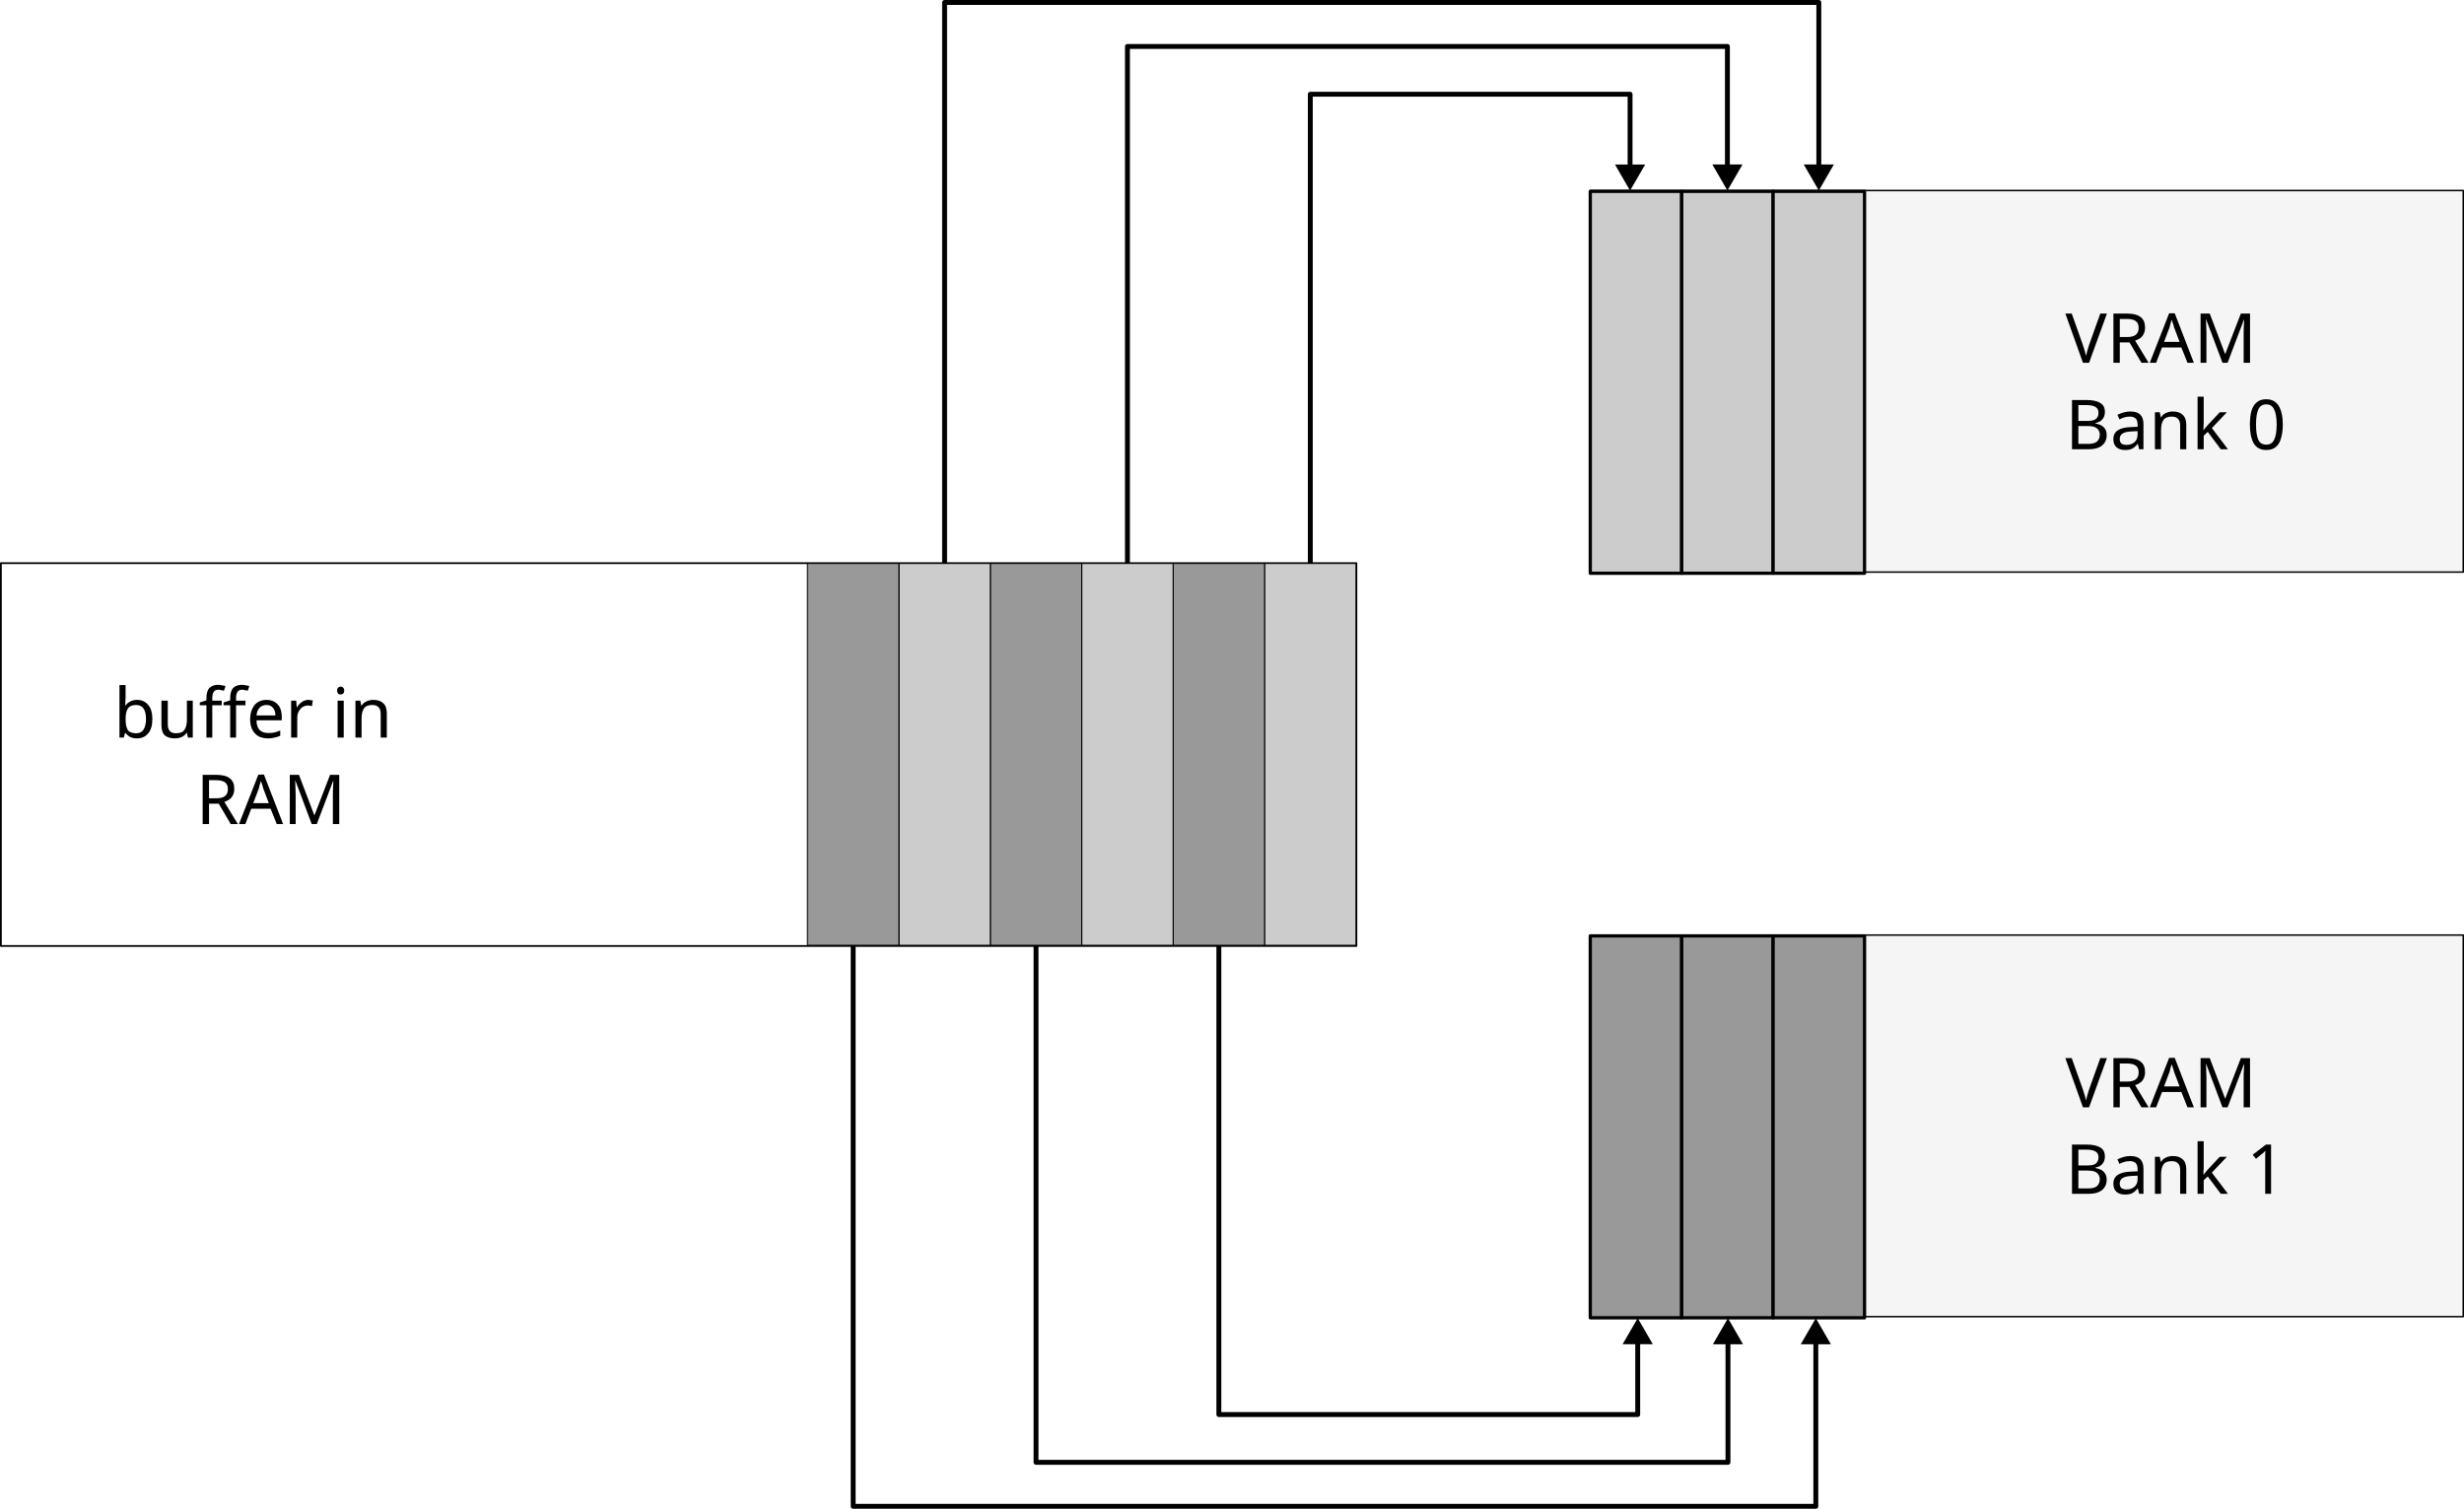
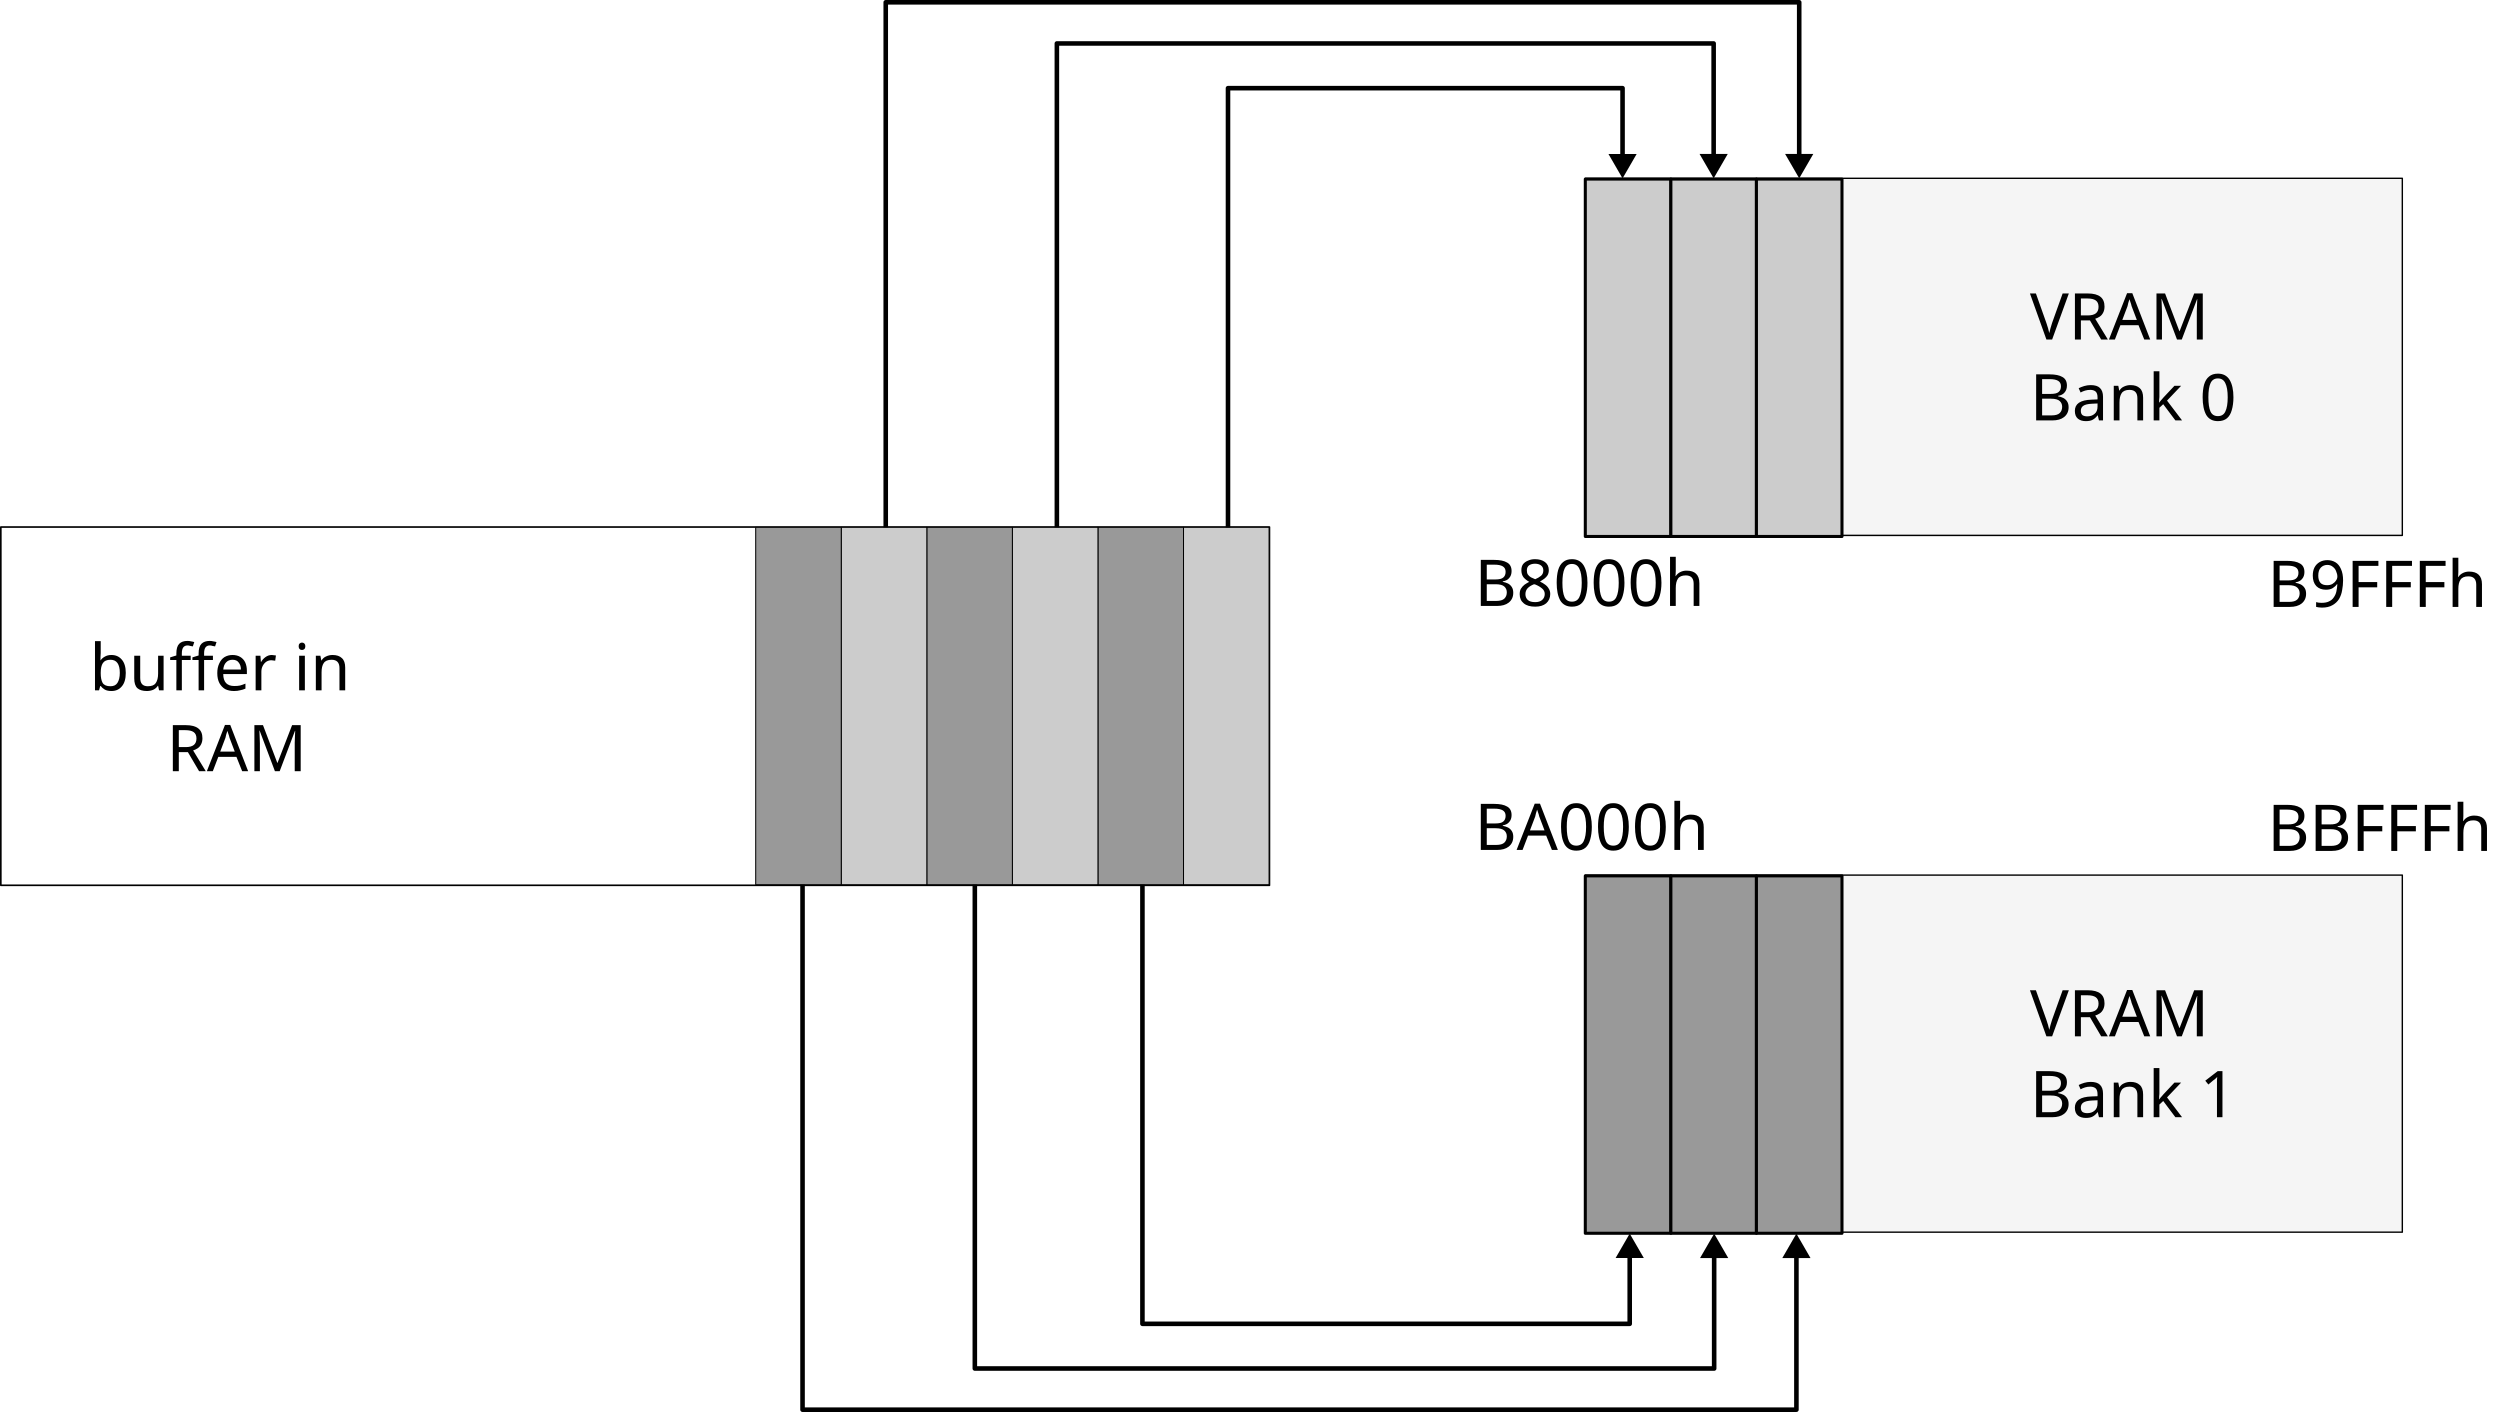
- <svg xmlns="http://www.w3.org/2000/svg" width="150.996mm" height="92.454mm" viewBox="0 0 150.996 92.454" version="1.1" id="svg1">
+ <svg xmlns="http://www.w3.org/2000/svg" width="163.696mm" height="92.454mm" viewBox="0 0 163.696 92.454" version="1.1" id="svg1">
  <defs id="defs1">
    <marker style="overflow:visible" id="marker15" refX="0" refY="0" orient="auto-start-reverse" markerWidth="1" markerHeight="1" viewBox="0 0 1 1" preserveAspectRatio="xMidYMid">
      <path transform="scale(0.5)" style="fill:context-stroke;fill-rule:evenodd;stroke:context-stroke;stroke-width:1pt" d="M 5.77,0 -2.88,5 V -5 Z" id="path15" />
    </marker>
    <marker style="overflow:visible" id="marker14" refX="0" refY="0" orient="auto-start-reverse" markerWidth="1" markerHeight="1" viewBox="0 0 1 1" preserveAspectRatio="xMidYMid">
      <path transform="scale(0.5)" style="fill:context-stroke;fill-rule:evenodd;stroke:context-stroke;stroke-width:1pt" d="M 5.77,0 -2.88,5 V -5 Z" id="path14" />
    </marker>
    <marker style="overflow:visible" id="marker8" refX="0" refY="0" orient="auto-start-reverse" markerWidth="1" markerHeight="1" viewBox="0 0 1 1" preserveAspectRatio="xMidYMid">
      <path transform="scale(0.5)" style="fill:context-stroke;fill-rule:evenodd;stroke:context-stroke;stroke-width:1pt" d="M 5.77,0 -2.88,5 V -5 Z" id="path8" />
    </marker>
    <marker style="overflow:visible" id="marker13" refX="0" refY="0" orient="auto-start-reverse" markerWidth="1" markerHeight="1" viewBox="0 0 1 1" preserveAspectRatio="xMidYMid">
      <path transform="scale(0.5)" style="fill:context-stroke;fill-rule:evenodd;stroke:context-stroke;stroke-width:1pt" d="M 5.77,0 -2.88,5 V -5 Z" id="path13" />
    </marker>
    <marker style="overflow:visible" id="marker12" refX="0" refY="0" orient="auto-start-reverse" markerWidth="1" markerHeight="1" viewBox="0 0 1 1" preserveAspectRatio="xMidYMid">
      <path transform="scale(0.5)" style="fill:context-stroke;fill-rule:evenodd;stroke:context-stroke;stroke-width:1pt" d="M 5.77,0 -2.88,5 V -5 Z" id="path12" />
    </marker>
    <marker style="overflow:visible" id="Triangle" refX="0" refY="0" orient="auto-start-reverse" markerWidth="1" markerHeight="1" viewBox="0 0 1 1" preserveAspectRatio="xMidYMid">
      <path transform="scale(0.5)" style="fill:context-stroke;fill-rule:evenodd;stroke:context-stroke;stroke-width:1pt" d="M 5.77,0 -2.88,5 V -5 Z" id="path135" />
    </marker>
    <marker orient="auto" refY="0" refX="0" id="marker3868" style="overflow:visible">
      <path id="path3866" d="M 5.77,0 -2.88,5 V -5 Z" style="fill:#000000;fill-opacity:1;fill-rule:evenodd;stroke:#000000;stroke-width:1pt;stroke-opacity:1" transform="scale(-0.8)" />
    </marker>
    <marker orient="auto" refY="0" refX="0" id="marker3834" style="overflow:visible">
      <path id="path3832" d="M 5.77,0 -2.88,5 V -5 Z" style="fill:#000000;fill-opacity:1;fill-rule:evenodd;stroke:#000000;stroke-width:1pt;stroke-opacity:1" transform="scale(-0.8)" />
    </marker>
    <marker orient="auto" refY="0" refX="0" id="marker3908" style="overflow:visible">
      <path id="path3906" d="M 5.77,0 -2.88,5 V -5 Z" style="fill:#000000;fill-opacity:1;fill-rule:evenodd;stroke:#000000;stroke-width:1pt;stroke-opacity:1" transform="scale(-0.8)" />
    </marker>
    <marker style="overflow:visible" id="marker3718" refX="0" refY="0" orient="auto">
      <path transform="scale(-0.8)" style="fill:#000000;fill-opacity:1;fill-rule:evenodd;stroke:#000000;stroke-width:1pt;stroke-opacity:1" d="M 5.77,0 -2.88,5 V -5 Z" id="path3716" />
    </marker>
    <marker style="overflow:visible" id="marker13-6" refX="0" refY="0" orient="auto-start-reverse" markerWidth="1" markerHeight="1" viewBox="0 0 1 1" preserveAspectRatio="xMidYMid">
      <path transform="scale(0.5)" style="fill:context-stroke;fill-rule:evenodd;stroke:context-stroke;stroke-width:1pt" d="M 5.77,0 -2.88,5 V -5 Z" id="path13-2" />
    </marker>
    <marker style="overflow:visible" id="marker12-9" refX="0" refY="0" orient="auto-start-reverse" markerWidth="1" markerHeight="1" viewBox="0 0 1 1" preserveAspectRatio="xMidYMid">
      <path transform="scale(0.5)" style="fill:context-stroke;fill-rule:evenodd;stroke:context-stroke;stroke-width:1pt" d="M 5.77,0 -2.88,5 V -5 Z" id="path12-1" />
    </marker>
    <marker style="overflow:visible" id="Triangle-2" refX="0" refY="0" orient="auto-start-reverse" markerWidth="1" markerHeight="1" viewBox="0 0 1 1" preserveAspectRatio="xMidYMid">
      <path transform="scale(0.5)" style="fill:context-stroke;fill-rule:evenodd;stroke:context-stroke;stroke-width:1pt" d="M 5.77,0 -2.88,5 V -5 Z" id="path135-7" />
    </marker>
    <marker style="overflow:visible" id="marker8-4" refX="0" refY="0" orient="auto-start-reverse" markerWidth="1" markerHeight="1" viewBox="0 0 1 1" preserveAspectRatio="xMidYMid">
      <path transform="scale(0.5)" style="fill:context-stroke;fill-rule:evenodd;stroke:context-stroke;stroke-width:1pt" d="M 5.77,0 -2.88,5 V -5 Z" id="path8-3" />
    </marker>
    <marker style="overflow:visible" id="marker14-1" refX="0" refY="0" orient="auto-start-reverse" markerWidth="1" markerHeight="1" viewBox="0 0 1 1" preserveAspectRatio="xMidYMid">
      <path transform="scale(0.5)" style="fill:context-stroke;fill-rule:evenodd;stroke:context-stroke;stroke-width:1pt" d="M 5.77,0 -2.88,5 V -5 Z" id="path14-4" />
    </marker>
    <marker style="overflow:visible" id="marker15-9" refX="0" refY="0" orient="auto-start-reverse" markerWidth="1" markerHeight="1" viewBox="0 0 1 1" preserveAspectRatio="xMidYMid">
      <path transform="scale(0.5)" style="fill:context-stroke;fill-rule:evenodd;stroke:context-stroke;stroke-width:1pt" d="M 5.77,0 -2.88,5 V -5 Z" id="path15-2" />
    </marker>
  </defs>
-   <g id="layer1" transform="translate(-215.6709,-142.4797)">
+   <g id="layer1" transform="translate(-209.3209,-142.4797)">
    <rect style="vector-effect:none;fill:#f5f5f5;fill-opacity:1;stroke:#000000;stroke-width:0.092;stroke-linecap:butt;stroke-linejoin:round;stroke-miterlimit:4;stroke-dasharray:none;stroke-dashoffset:0;stroke-opacity:1;paint-order:normal" id="rect817-6" width="53.497" height="23.384" x="-148.236" y="-243.388" ry="0" transform="scale(-1)" />
    <text xml:space="preserve" style="font-style:normal;font-variant:normal;font-weight:normal;font-stretch:normal;font-size:4.233px;line-height:1.25;font-family:sans-serif;-inkscape-font-specification:'sans-serif, Normal';font-variant-ligatures:normal;font-variant-caps:normal;font-variant-numeric:normal;font-feature-settings:normal;text-align:start;letter-spacing:0px;word-spacing:0px;writing-mode:lr-tb;text-anchor:start;fill:#000000;fill-opacity:1;stroke:none;stroke-width:0.265" x="123.855" y="230.564" id="text1183-2-8">
      <tspan x="123.855" y="230.564" style="font-style:normal;font-variant:normal;font-weight:normal;font-stretch:normal;font-size:4.233px;font-family:sans-serif;-inkscape-font-specification:'sans-serif, Normal';font-variant-ligatures:normal;font-variant-caps:normal;font-variant-numeric:normal;font-feature-settings:normal;text-align:start;writing-mode:lr-tb;text-anchor:start;stroke-width:0.265" id="tspan1185-4-8">VRAM </tspan>
      <tspan x="123.855" y="235.855" style="font-style:normal;font-variant:normal;font-weight:normal;font-stretch:normal;font-size:4.233px;font-family:sans-serif;-inkscape-font-specification:'sans-serif, Normal';font-variant-ligatures:normal;font-variant-caps:normal;font-variant-numeric:normal;font-feature-settings:normal;text-align:start;writing-mode:lr-tb;text-anchor:start;stroke-width:0.265" id="tspan3198-5">Bank 1</tspan>
    </text>
    <rect style="vector-effect:none;fill:#999999;fill-opacity:1;stroke:#000000;stroke-width:0.2;stroke-linecap:butt;stroke-linejoin:round;stroke-miterlimit:4;stroke-dasharray:none;stroke-dashoffset:0;stroke-opacity:1;paint-order:normal" id="rect1160-2-4-4-7" width="5.602" height="23.4" x="-100.341" y="-243.459" transform="scale(-1)" />
    <rect style="vector-effect:none;fill:#999999;fill-opacity:1;stroke:#000000;stroke-width:0.2;stroke-linecap:butt;stroke-linejoin:round;stroke-miterlimit:4;stroke-dasharray:none;stroke-dashoffset:0;stroke-opacity:1;paint-order:normal" id="rect1160-2-4-4-7-2" width="5.602" height="23.4" x="-105.944" y="-243.459" transform="scale(-1)" />
    <rect style="vector-effect:none;fill:#999999;fill-opacity:1;stroke:#000000;stroke-width:0.2;stroke-linecap:butt;stroke-linejoin:round;stroke-miterlimit:4;stroke-dasharray:none;stroke-dashoffset:0;stroke-opacity:1;paint-order:normal" id="rect1160-2-4-4-7-2-1" width="5.602" height="23.4" x="-111.546" y="-243.459" transform="scale(-1)" />
    <rect style="vector-effect:none;fill:#f5f5f5;fill-opacity:1;stroke:#000000;stroke-width:0.092;stroke-linecap:butt;stroke-linejoin:round;stroke-miterlimit:4;stroke-dasharray:none;stroke-dashoffset:0;stroke-opacity:1;paint-order:normal" id="rect817" width="53.61" height="23.4" x="0.354" y="-243.405" ry="0" transform="scale(1,-1)" />
    <rect style="vector-effect:none;fill:#cccccc;fill-opacity:1;stroke:#000000;stroke-width:0.2;stroke-linecap:butt;stroke-linejoin:round;stroke-miterlimit:4;stroke-dasharray:none;stroke-dashoffset:0;stroke-opacity:1;paint-order:normal" id="rect1160-2-4-6-7-2" width="5.602" height="23.4" x="48.353" y="-243.459" transform="scale(1,-1)" />
    <rect style="vector-effect:none;fill:#cccccc;fill-opacity:1;stroke:#000000;stroke-width:0.2;stroke-linecap:butt;stroke-linejoin:round;stroke-miterlimit:4;stroke-dasharray:none;stroke-dashoffset:0;stroke-opacity:1;paint-order:normal" id="rect1160-2-4-6-7-2-1" width="5.602" height="23.4" x="42.751" y="-243.459" transform="scale(1,-1)" />
    <rect style="vector-effect:none;fill:#cccccc;fill-opacity:1;stroke:#000000;stroke-width:0.2;stroke-linecap:butt;stroke-linejoin:round;stroke-miterlimit:4;stroke-dasharray:none;stroke-dashoffset:0;stroke-opacity:1;paint-order:normal" id="rect1160-2-4-6-7-2-1-7" width="5.602" height="23.4" x="37.148" y="-243.459" transform="scale(1,-1)" />
    <text xml:space="preserve" style="font-style:normal;font-variant:normal;font-weight:normal;font-stretch:normal;font-size:4.233px;line-height:1.25;font-family:sans-serif;-inkscape-font-specification:'sans-serif, Normal';font-variant-ligatures:normal;font-variant-caps:normal;font-variant-numeric:normal;font-feature-settings:normal;text-align:start;letter-spacing:0px;word-spacing:0px;writing-mode:lr-tb;text-anchor:start;fill:#000000;fill-opacity:1;stroke:none;stroke-width:0.265" x="12.538" y="230.572" id="text1183-2-8-6">
      <tspan x="12.538" y="230.572" style="font-style:normal;font-variant:normal;font-weight:normal;font-stretch:normal;font-size:4.233px;font-family:sans-serif;-inkscape-font-specification:'sans-serif, Normal';font-variant-ligatures:normal;font-variant-caps:normal;font-variant-numeric:normal;font-feature-settings:normal;text-align:start;writing-mode:lr-tb;text-anchor:start;stroke-width:0.265" id="tspan1185-4-8-2">VRAM </tspan>
      <tspan x="12.538" y="235.863" style="font-style:normal;font-variant:normal;font-weight:normal;font-stretch:normal;font-size:4.233px;font-family:sans-serif;-inkscape-font-specification:'sans-serif, Normal';font-variant-ligatures:normal;font-variant-caps:normal;font-variant-numeric:normal;font-feature-settings:normal;text-align:start;writing-mode:lr-tb;text-anchor:start;stroke-width:0.265" id="tspan3198-5-1">Bank 0</tspan>
    </text>
    <rect style="vector-effect:none;fill:none;fill-opacity:1;stroke:#000000;stroke-width:0.108;stroke-linecap:butt;stroke-linejoin:round;stroke-miterlimit:4;stroke-dasharray:none;stroke-dashoffset:0;stroke-opacity:1;paint-order:normal" id="rect817-8" width="23.459" height="83.068" x="62.618" y="127.973" ry="0" />
    <rect style="vector-effect:none;fill:#cccccc;fill-opacity:1;stroke:#000000;stroke-width:0.066;stroke-linecap:butt;stroke-linejoin:round;stroke-miterlimit:4;stroke-dasharray:none;stroke-dashoffset:0;stroke-opacity:1;paint-order:normal" id="rect1160-2-4-4" width="5.602" height="23.4" x="205.413" y="-86.06" transform="rotate(90)" />
    <rect style="vector-effect:none;fill:#999999;fill-opacity:1;stroke:#000000;stroke-width:0.066;stroke-linecap:butt;stroke-linejoin:round;stroke-miterlimit:4;stroke-dasharray:none;stroke-dashoffset:0;stroke-opacity:1;paint-order:normal" id="rect1160-2-4-6-7" width="5.602" height="23.4" x="199.81" y="-86.06" transform="rotate(90)" />
    <rect style="vector-effect:none;fill:#cccccc;fill-opacity:1;stroke:#000000;stroke-width:0.066;stroke-linecap:butt;stroke-linejoin:round;stroke-miterlimit:4;stroke-dasharray:none;stroke-dashoffset:0;stroke-opacity:1;paint-order:normal" id="rect1160-2-4-4-2" width="5.602" height="23.4" x="194.208" y="-86.06" transform="rotate(90)" />
    <rect style="vector-effect:none;fill:#999999;fill-opacity:1;stroke:#000000;stroke-width:0.066;stroke-linecap:butt;stroke-linejoin:round;stroke-miterlimit:4;stroke-dasharray:none;stroke-dashoffset:0;stroke-opacity:1;paint-order:normal" id="rect1160-2-4-6-7-6" width="5.602" height="23.4" x="188.605" y="-86.06" transform="rotate(90)" />
    <rect style="vector-effect:none;fill:#cccccc;fill-opacity:1;stroke:#000000;stroke-width:0.066;stroke-linecap:butt;stroke-linejoin:round;stroke-miterlimit:4;stroke-dasharray:none;stroke-dashoffset:0;stroke-opacity:1;paint-order:normal" id="rect1160-2-4-4-2-9" width="5.602" height="23.4" x="183.003" y="-86.06" transform="rotate(90)" />
    <rect style="vector-effect:none;fill:#999999;fill-opacity:1;stroke:#000000;stroke-width:0.066;stroke-linecap:butt;stroke-linejoin:round;stroke-miterlimit:4;stroke-dasharray:none;stroke-dashoffset:0;stroke-opacity:1;paint-order:normal" id="rect1160-2-4-6-7-6-6" width="5.602" height="23.4" x="177.401" y="-86.06" transform="rotate(90)" />
    <text xml:space="preserve" style="font-style:normal;font-variant:normal;font-weight:normal;font-stretch:normal;font-size:5.644px;line-height:1.25;font-family:sans-serif;-inkscape-font-specification:'sans-serif, Normal';font-variant-ligatures:normal;font-variant-caps:normal;font-variant-numeric:normal;font-feature-settings:normal;text-align:start;letter-spacing:0px;word-spacing:0px;writing-mode:lr-tb;text-anchor:start;fill:#000000;fill-opacity:1;stroke:none;stroke-width:0.265" x="69.426" y="209.635" id="text3100">
      <tspan id="tspan3098" x="69.426" y="209.635" style="font-style:normal;font-variant:normal;font-weight:normal;font-stretch:normal;font-size:3.528px;font-family:sans-serif;-inkscape-font-specification:'sans-serif, Normal';font-variant-ligatures:normal;font-variant-caps:normal;font-variant-numeric:normal;font-feature-settings:normal;text-align:start;writing-mode:lr-tb;text-anchor:start;stroke-width:0.265">row 0</tspan>
    </text>
    <text xml:space="preserve" style="font-style:normal;font-variant:normal;font-weight:normal;font-stretch:normal;font-size:5.644px;line-height:1.25;font-family:sans-serif;-inkscape-font-specification:'sans-serif, Normal';font-variant-ligatures:normal;font-variant-caps:normal;font-variant-numeric:normal;font-feature-settings:normal;text-align:start;letter-spacing:0px;word-spacing:0px;writing-mode:lr-tb;text-anchor:start;fill:#000000;fill-opacity:1;stroke:none;stroke-width:0.265" x="69.472" y="203.918" id="text3100-0">
      <tspan id="tspan3098-8" x="69.472" y="203.918" style="font-style:normal;font-variant:normal;font-weight:normal;font-stretch:normal;font-size:3.528px;font-family:sans-serif;-inkscape-font-specification:'sans-serif, Normal';font-variant-ligatures:normal;font-variant-caps:normal;font-variant-numeric:normal;font-feature-settings:normal;text-align:start;writing-mode:lr-tb;text-anchor:start;stroke-width:0.265">row 1</tspan>
    </text>
    <text xml:space="preserve" style="font-style:normal;font-variant:normal;font-weight:normal;font-stretch:normal;font-size:5.644px;line-height:1.25;font-family:sans-serif;-inkscape-font-specification:'sans-serif, Normal';font-variant-ligatures:normal;font-variant-caps:normal;font-variant-numeric:normal;font-feature-settings:normal;text-align:start;letter-spacing:0px;word-spacing:0px;writing-mode:lr-tb;text-anchor:start;fill:#000000;fill-opacity:1;stroke:none;stroke-width:0.265" x="69.486" y="198.249" id="text3100-0-4">
      <tspan id="tspan3098-8-8" x="69.486" y="198.249" style="font-style:normal;font-variant:normal;font-weight:normal;font-stretch:normal;font-size:3.528px;font-family:sans-serif;-inkscape-font-specification:'sans-serif, Normal';font-variant-ligatures:normal;font-variant-caps:normal;font-variant-numeric:normal;font-feature-settings:normal;text-align:start;writing-mode:lr-tb;text-anchor:start;stroke-width:0.265">row 2</tspan>
    </text>
    <text xml:space="preserve" style="font-style:normal;font-variant:normal;font-weight:normal;font-stretch:normal;font-size:5.644px;line-height:1.25;font-family:sans-serif;-inkscape-font-specification:'sans-serif, Normal';font-variant-ligatures:normal;font-variant-caps:normal;font-variant-numeric:normal;font-feature-settings:normal;text-align:start;letter-spacing:0px;word-spacing:0px;writing-mode:lr-tb;text-anchor:start;fill:#000000;fill-opacity:1;stroke:none;stroke-width:0.265" x="69.45" y="192.556" id="text3100-0-6">
      <tspan id="tspan3098-8-0" x="69.45" y="192.556" style="font-style:normal;font-variant:normal;font-weight:normal;font-stretch:normal;font-size:3.528px;font-family:sans-serif;-inkscape-font-specification:'sans-serif, Normal';font-variant-ligatures:normal;font-variant-caps:normal;font-variant-numeric:normal;font-feature-settings:normal;text-align:start;writing-mode:lr-tb;text-anchor:start;stroke-width:0.265">row 3</tspan>
    </text>
    <text xml:space="preserve" style="font-style:normal;font-variant:normal;font-weight:normal;font-stretch:normal;font-size:5.644px;line-height:1.25;font-family:sans-serif;-inkscape-font-specification:'sans-serif, Normal';font-variant-ligatures:normal;font-variant-caps:normal;font-variant-numeric:normal;font-feature-settings:normal;text-align:start;letter-spacing:0px;word-spacing:0px;writing-mode:lr-tb;text-anchor:start;fill:#000000;fill-opacity:1;stroke:none;stroke-width:0.265" x="69.408" y="186.84" id="text3100-0-6-3">
      <tspan id="tspan3098-8-0-7" x="69.408" y="186.84" style="font-style:normal;font-variant:normal;font-weight:normal;font-stretch:normal;font-size:3.528px;font-family:sans-serif;-inkscape-font-specification:'sans-serif, Normal';font-variant-ligatures:normal;font-variant-caps:normal;font-variant-numeric:normal;font-feature-settings:normal;text-align:start;writing-mode:lr-tb;text-anchor:start;stroke-width:0.265">row 4</tspan>
    </text>
    <text xml:space="preserve" style="font-style:normal;font-variant:normal;font-weight:normal;font-stretch:normal;font-size:5.644px;line-height:1.25;font-family:sans-serif;-inkscape-font-specification:'sans-serif, Normal';font-variant-ligatures:normal;font-variant-caps:normal;font-variant-numeric:normal;font-feature-settings:normal;text-align:start;letter-spacing:0px;word-spacing:0px;writing-mode:lr-tb;text-anchor:start;fill:#000000;fill-opacity:1;stroke:none;stroke-width:0.265" x="69.463" y="181.147" id="text3100-0-6-3-4">
      <tspan id="tspan3098-8-0-7-5" x="69.463" y="181.147" style="font-style:normal;font-variant:normal;font-weight:normal;font-stretch:normal;font-size:3.528px;font-family:sans-serif;-inkscape-font-specification:'sans-serif, Normal';font-variant-ligatures:normal;font-variant-caps:normal;font-variant-numeric:normal;font-feature-settings:normal;text-align:start;writing-mode:lr-tb;text-anchor:start;stroke-width:0.265">row 5</tspan>
    </text>
    <text xml:space="preserve" style="font-style:normal;font-variant:normal;font-weight:normal;font-stretch:normal;font-size:4.233px;line-height:1.25;font-family:sans-serif;-inkscape-font-specification:'sans-serif, Normal';font-variant-ligatures:normal;font-variant-caps:normal;font-variant-numeric:normal;font-feature-settings:normal;text-align:start;letter-spacing:0px;word-spacing:0px;writing-mode:lr-tb;text-anchor:start;fill:#000000;fill-opacity:1;stroke:none;stroke-width:0.265" x="74.367" y="132.614" id="text1183-2-8-9">
      <tspan x="74.367" y="132.614" style="font-style:normal;font-variant:normal;font-weight:normal;font-stretch:normal;font-size:4.233px;font-family:sans-serif;-inkscape-font-specification:'sans-serif, Normal';font-variant-ligatures:normal;font-variant-caps:normal;font-variant-numeric:normal;font-feature-settings:normal;text-align:center;writing-mode:lr-tb;text-anchor:middle;stroke-width:0.265" id="tspan3198-5-4">buffer in</tspan>
      <tspan x="74.367" y="137.905" style="font-style:normal;font-variant:normal;font-weight:normal;font-stretch:normal;font-size:4.233px;font-family:sans-serif;-inkscape-font-specification:'sans-serif, Normal';font-variant-ligatures:normal;font-variant-caps:normal;font-variant-numeric:normal;font-feature-settings:normal;text-align:center;writing-mode:lr-tb;text-anchor:middle;stroke-width:0.265" id="tspan3409">RAM</tspan>
    </text>
    <path style="fill:none;fill-opacity:1;stroke:#000000;stroke-width:0.4;stroke-linejoin:round;stroke-dasharray:none;marker-end:url(#marker13)" d="m 62.66,208.214 h -11.375 v 10.402" id="path9" />
    <path style="fill:none;fill-opacity:1;stroke:#000000;stroke-width:0.4;stroke-linejoin:round;stroke-dasharray:none;marker-end:url(#marker12)" d="M 62.66,197.009 H 45.55 v 21.607" id="path10" />
    <path style="fill:none;fill-opacity:1;stroke:#000000;stroke-width:0.4;stroke-linejoin:round;stroke-dasharray:none;marker-end:url(#Triangle)" d="M 62.66,185.804 H 40.013 v 32.757" id="path11" />
    <path style="fill:none;fill-opacity:1;stroke:#000000;stroke-width:0.4;stroke-linejoin:round;stroke-dasharray:none;marker-end:url(#marker13-6)" d="m 86.06,202.612 h 11.375 v 16.066" id="path9-3" />
    <path style="fill:none;fill-opacity:1;stroke:#000000;stroke-width:0.4;stroke-linejoin:round;stroke-dasharray:none;marker-end:url(#marker12-9)" d="m 86.06,191.407 h 17.11 v 27.216" id="path10-6" />
    <path style="fill:none;fill-opacity:1;stroke:#000000;stroke-width:0.4;stroke-linejoin:round;stroke-dasharray:none;marker-end:url(#Triangle-2)" d="M 86.06,180.202 H 108.707 v 38.367" id="path11-0" />
    <rect style="vector-effect:none;fill:#f5f5f5;fill-opacity:1;stroke:#000000;stroke-width:0.092;stroke-linecap:butt;stroke-linejoin:round;stroke-miterlimit:4;stroke-dasharray:none;stroke-dashoffset:0;stroke-opacity:1;paint-order:normal" id="rect817-6-0" width="53.497" height="23.384" x="-366.621" y="-177.537" ry="0" transform="scale(-1)" />
    <text xml:space="preserve" style="font-style:normal;font-variant:normal;font-weight:normal;font-stretch:normal;font-size:4.233px;line-height:1.25;font-family:sans-serif;-inkscape-font-specification:'sans-serif, Normal';font-variant-ligatures:normal;font-variant-caps:normal;font-variant-numeric:normal;font-feature-settings:normal;text-align:start;letter-spacing:0px;word-spacing:0px;writing-mode:lr-tb;text-anchor:start;fill:#000000;fill-opacity:1;stroke:none;stroke-width:0.265" x="342.24" y="164.712" id="text1183-2-8-62">
      <tspan x="342.24" y="164.712" style="font-style:normal;font-variant:normal;font-weight:normal;font-stretch:normal;font-size:4.233px;font-family:sans-serif;-inkscape-font-specification:'sans-serif, Normal';font-variant-ligatures:normal;font-variant-caps:normal;font-variant-numeric:normal;font-feature-settings:normal;text-align:start;writing-mode:lr-tb;text-anchor:start;stroke-width:0.265" id="tspan1185-4-8-6">VRAM </tspan>
      <tspan x="342.24" y="170.004" style="font-style:normal;font-variant:normal;font-weight:normal;font-stretch:normal;font-size:4.233px;font-family:sans-serif;-inkscape-font-specification:'sans-serif, Normal';font-variant-ligatures:normal;font-variant-caps:normal;font-variant-numeric:normal;font-feature-settings:normal;text-align:start;writing-mode:lr-tb;text-anchor:start;stroke-width:0.265" id="tspan3198-5-18">Bank 0</tspan>
    </text>
+     <text xml:space="preserve" style="font-style:normal;font-variant:normal;font-weight:normal;font-stretch:normal;font-size:4.233px;line-height:1.25;font-family:sans-serif;-inkscape-font-specification:'sans-serif, Normal';font-variant-ligatures:normal;font-variant-caps:normal;font-variant-numeric:normal;font-feature-settings:normal;text-align:start;letter-spacing:0px;word-spacing:0px;writing-mode:lr-tb;text-anchor:start;fill:#000000;fill-opacity:1;stroke:none;stroke-width:0.265" x="305.876" y="182.158" id="text1183-2-8-62-7">
+       <tspan x="305.876" y="182.158" style="font-style:normal;font-variant:normal;font-weight:normal;font-stretch:normal;font-size:4.233px;font-family:sans-serif;-inkscape-font-specification:'sans-serif, Normal';font-variant-ligatures:normal;font-variant-caps:normal;font-variant-numeric:normal;font-feature-settings:normal;text-align:start;writing-mode:lr-tb;text-anchor:start;stroke-width:0.265" id="tspan3198-5-18-2">B8000h</tspan>
+     </text>
+     <text xml:space="preserve" style="font-style:normal;font-variant:normal;font-weight:normal;font-stretch:normal;font-size:4.233px;line-height:1.25;font-family:sans-serif;-inkscape-font-specification:'sans-serif, Normal';font-variant-ligatures:normal;font-variant-caps:normal;font-variant-numeric:normal;font-feature-settings:normal;text-align:start;letter-spacing:0px;word-spacing:0px;writing-mode:lr-tb;text-anchor:start;fill:#000000;fill-opacity:1;stroke:none;stroke-width:0.265" x="357.791" y="182.218" id="text1183-2-8-62-7-1">
+       <tspan x="357.791" y="182.218" style="font-style:normal;font-variant:normal;font-weight:normal;font-stretch:normal;font-size:4.233px;font-family:sans-serif;-inkscape-font-specification:'sans-serif, Normal';font-variant-ligatures:normal;font-variant-caps:normal;font-variant-numeric:normal;font-feature-settings:normal;text-align:start;writing-mode:lr-tb;text-anchor:start;stroke-width:0.265" id="tspan3198-5-18-2-5">B9FFFh</tspan>
+     </text>
+     <text xml:space="preserve" style="font-style:normal;font-variant:normal;font-weight:normal;font-stretch:normal;font-size:4.233px;line-height:1.25;font-family:sans-serif;-inkscape-font-specification:'sans-serif, Normal';font-variant-ligatures:normal;font-variant-caps:normal;font-variant-numeric:normal;font-feature-settings:normal;text-align:start;letter-spacing:0px;word-spacing:0px;writing-mode:lr-tb;text-anchor:start;fill:#000000;fill-opacity:1;stroke:none;stroke-width:0.265" x="305.876" y="198.134" id="text1183-2-8-62-7-9">
+       <tspan x="305.876" y="198.134" style="font-style:normal;font-variant:normal;font-weight:normal;font-stretch:normal;font-size:4.233px;font-family:sans-serif;-inkscape-font-specification:'sans-serif, Normal';font-variant-ligatures:normal;font-variant-caps:normal;font-variant-numeric:normal;font-feature-settings:normal;text-align:start;writing-mode:lr-tb;text-anchor:start;stroke-width:0.265" id="tspan3198-5-18-2-1">BA000h</tspan>
+     </text>
+     <text xml:space="preserve" style="font-style:normal;font-variant:normal;font-weight:normal;font-stretch:normal;font-size:4.233px;line-height:1.25;font-family:sans-serif;-inkscape-font-specification:'sans-serif, Normal';font-variant-ligatures:normal;font-variant-caps:normal;font-variant-numeric:normal;font-feature-settings:normal;text-align:start;letter-spacing:0px;word-spacing:0px;writing-mode:lr-tb;text-anchor:start;fill:#000000;fill-opacity:1;stroke:none;stroke-width:0.265" x="357.791" y="198.194" id="text1183-2-8-62-7-1-7">
+       <tspan x="357.791" y="198.194" style="font-style:normal;font-variant:normal;font-weight:normal;font-stretch:normal;font-size:4.233px;font-family:sans-serif;-inkscape-font-specification:'sans-serif, Normal';font-variant-ligatures:normal;font-variant-caps:normal;font-variant-numeric:normal;font-feature-settings:normal;text-align:start;writing-mode:lr-tb;text-anchor:start;stroke-width:0.265" id="tspan3198-5-18-2-5-7">BBFFFh</tspan>
+     </text>
    <rect style="vector-effect:none;fill:#cccccc;fill-opacity:1;stroke:#000000;stroke-width:0.2;stroke-linecap:butt;stroke-linejoin:round;stroke-miterlimit:4;stroke-dasharray:none;stroke-dashoffset:0;stroke-opacity:1;paint-order:normal" id="rect1160-2-4-4-7-7" width="5.602" height="23.4" x="-318.726" y="-177.607" transform="scale(-1)" />
    <rect style="vector-effect:none;fill:#cccccc;fill-opacity:1;stroke:#000000;stroke-width:0.2;stroke-linecap:butt;stroke-linejoin:round;stroke-miterlimit:4;stroke-dasharray:none;stroke-dashoffset:0;stroke-opacity:1;paint-order:normal" id="rect1160-2-4-4-7-2-9" width="5.602" height="23.4" x="-324.329" y="-177.607" transform="scale(-1)" />
    <rect style="vector-effect:none;fill:#cccccc;fill-opacity:1;stroke:#000000;stroke-width:0.2;stroke-linecap:butt;stroke-linejoin:round;stroke-miterlimit:4;stroke-dasharray:none;stroke-dashoffset:0;stroke-opacity:1;paint-order:normal" id="rect1160-2-4-4-7-2-1-2" width="5.602" height="23.4" x="-329.931" y="-177.607" transform="scale(-1)" />
-     <rect style="vector-effect:none;fill:#f5f5f5;fill-opacity:1;stroke:#000000;stroke-width:0.092;stroke-linecap:butt;stroke-linejoin:round;stroke-miterlimit:4;stroke-dasharray:none;stroke-dashoffset:0;stroke-opacity:1;paint-order:normal" id="rect817-6-0-6" width="53.497" height="23.384" x="-366.621" y="-223.162" ry="0" transform="scale(-1)" />
-     <text xml:space="preserve" style="font-style:normal;font-variant:normal;font-weight:normal;font-stretch:normal;font-size:4.233px;line-height:1.25;font-family:sans-serif;-inkscape-font-specification:'sans-serif, Normal';font-variant-ligatures:normal;font-variant-caps:normal;font-variant-numeric:normal;font-feature-settings:normal;text-align:start;letter-spacing:0px;word-spacing:0px;writing-mode:lr-tb;text-anchor:start;fill:#000000;fill-opacity:1;stroke:none;stroke-width:0.265" x="342.24" y="210.338" id="text1183-2-8-62-9">
-       <tspan x="342.24" y="210.338" style="font-style:normal;font-variant:normal;font-weight:normal;font-stretch:normal;font-size:4.233px;font-family:sans-serif;-inkscape-font-specification:'sans-serif, Normal';font-variant-ligatures:normal;font-variant-caps:normal;font-variant-numeric:normal;font-feature-settings:normal;text-align:start;writing-mode:lr-tb;text-anchor:start;stroke-width:0.265" id="tspan1185-4-8-6-3">VRAM </tspan>
-       <tspan x="342.24" y="215.629" style="font-style:normal;font-variant:normal;font-weight:normal;font-stretch:normal;font-size:4.233px;font-family:sans-serif;-inkscape-font-specification:'sans-serif, Normal';font-variant-ligatures:normal;font-variant-caps:normal;font-variant-numeric:normal;font-feature-settings:normal;text-align:start;writing-mode:lr-tb;text-anchor:start;stroke-width:0.265" id="tspan3198-5-18-7">Bank 1</tspan>
-     </text>
-     <rect style="vector-effect:none;fill:#999999;fill-opacity:1;stroke:#000000;stroke-width:0.2;stroke-linecap:butt;stroke-linejoin:round;stroke-miterlimit:4;stroke-dasharray:none;stroke-dashoffset:0;stroke-opacity:1;paint-order:normal" id="rect1160-2-4-4-7-7-4" width="5.602" height="23.4" x="-318.726" y="-223.232" transform="scale(-1)" />
-     <rect style="vector-effect:none;fill:#999999;fill-opacity:1;stroke:#000000;stroke-width:0.2;stroke-linecap:butt;stroke-linejoin:round;stroke-miterlimit:4;stroke-dasharray:none;stroke-dashoffset:0;stroke-opacity:1;paint-order:normal" id="rect1160-2-4-4-7-2-9-5" width="5.602" height="23.4" x="-324.329" y="-223.232" transform="scale(-1)" />
-     <rect style="vector-effect:none;fill:#999999;fill-opacity:1;stroke:#000000;stroke-width:0.2;stroke-linecap:butt;stroke-linejoin:round;stroke-miterlimit:4;stroke-dasharray:none;stroke-dashoffset:0;stroke-opacity:1;paint-order:normal" id="rect1160-2-4-4-7-2-1-2-2" width="5.602" height="23.4" x="-329.931" y="-223.232" transform="scale(-1)" />
-     <rect style="vector-effect:none;fill:none;fill-opacity:1;stroke:#000000;stroke-width:0.108;stroke-linecap:butt;stroke-linejoin:round;stroke-miterlimit:4;stroke-dasharray:none;stroke-dashoffset:0;stroke-opacity:1;paint-order:normal" id="rect817-8-2" width="23.459" height="83.068" x="-200.449" y="215.725" ry="0" transform="rotate(-90)" />
-     <rect style="vector-effect:none;fill:#cccccc;fill-opacity:1;stroke:#000000;stroke-width:0.066;stroke-linecap:butt;stroke-linejoin:round;stroke-miterlimit:4;stroke-dasharray:none;stroke-dashoffset:0;stroke-opacity:1;paint-order:normal" id="rect1160-2-4-4-8" width="5.602" height="23.4" x="293.165" y="177.007" />
-     <rect style="vector-effect:none;fill:#999999;fill-opacity:1;stroke:#000000;stroke-width:0.066;stroke-linecap:butt;stroke-linejoin:round;stroke-miterlimit:4;stroke-dasharray:none;stroke-dashoffset:0;stroke-opacity:1;paint-order:normal" id="rect1160-2-4-6-7-9" width="5.602" height="23.4" x="287.563" y="177.007" />
-     <rect style="vector-effect:none;fill:#cccccc;fill-opacity:1;stroke:#000000;stroke-width:0.066;stroke-linecap:butt;stroke-linejoin:round;stroke-miterlimit:4;stroke-dasharray:none;stroke-dashoffset:0;stroke-opacity:1;paint-order:normal" id="rect1160-2-4-4-2-7" width="5.602" height="23.4" x="281.96" y="177.007" />
-     <rect style="vector-effect:none;fill:#999999;fill-opacity:1;stroke:#000000;stroke-width:0.066;stroke-linecap:butt;stroke-linejoin:round;stroke-miterlimit:4;stroke-dasharray:none;stroke-dashoffset:0;stroke-opacity:1;paint-order:normal" id="rect1160-2-4-6-7-6-3" width="5.602" height="23.4" x="276.358" y="177.007" />
-     <rect style="vector-effect:none;fill:#cccccc;fill-opacity:1;stroke:#000000;stroke-width:0.066;stroke-linecap:butt;stroke-linejoin:round;stroke-miterlimit:4;stroke-dasharray:none;stroke-dashoffset:0;stroke-opacity:1;paint-order:normal" id="rect1160-2-4-4-2-9-6" width="5.602" height="23.4" x="270.756" y="177.007" />
-     <rect style="vector-effect:none;fill:#999999;fill-opacity:1;stroke:#000000;stroke-width:0.066;stroke-linecap:butt;stroke-linejoin:round;stroke-miterlimit:4;stroke-dasharray:none;stroke-dashoffset:0;stroke-opacity:1;paint-order:normal" id="rect1160-2-4-6-7-6-6-1" width="5.602" height="23.4" x="265.153" y="177.007" />
-     <text xml:space="preserve" style="font-style:normal;font-variant:normal;font-weight:normal;font-stretch:normal;font-size:4.233px;line-height:1.25;font-family:sans-serif;-inkscape-font-specification:'sans-serif, Normal';font-variant-ligatures:normal;font-variant-caps:normal;font-variant-numeric:normal;font-feature-settings:normal;text-align:start;letter-spacing:0px;word-spacing:0px;writing-mode:lr-tb;text-anchor:start;fill:#000000;fill-opacity:1;stroke:none;stroke-width:0.265" x="235.022" y="187.682" id="text1183-2-8-9-1">
-       <tspan x="235.022" y="187.682" style="font-style:normal;font-variant:normal;font-weight:normal;font-stretch:normal;font-size:4.233px;font-family:sans-serif;-inkscape-font-specification:'sans-serif, Normal';font-variant-ligatures:normal;font-variant-caps:normal;font-variant-numeric:normal;font-feature-settings:normal;text-align:center;writing-mode:lr-tb;text-anchor:middle;stroke-width:0.265" id="tspan3198-5-4-0">buffer in</tspan>
-       <tspan x="235.022" y="192.974" style="font-style:normal;font-variant:normal;font-weight:normal;font-stretch:normal;font-size:4.233px;font-family:sans-serif;-inkscape-font-specification:'sans-serif, Normal';font-variant-ligatures:normal;font-variant-caps:normal;font-variant-numeric:normal;font-feature-settings:normal;text-align:center;writing-mode:lr-tb;text-anchor:middle;stroke-width:0.265" id="tspan3409-6">RAM</tspan>
-     </text>
-     <path style="fill:none;fill-opacity:1;stroke:#000000;stroke-width:0.3;stroke-linejoin:round;stroke-dasharray:none;marker-end:url(#marker8)" d="m 295.967,177.007 v -28.754 h 19.596 v 4.842" id="path4" />
-     <path style="fill:none;fill-opacity:1;stroke:#000000;stroke-width:0.3;stroke-linejoin:round;stroke-dasharray:none;marker-end:url(#marker14)" d="M 284.762,177.007 V 145.326 h 36.766 v 7.765" id="path6" />
-     <path style="fill:none;fill-opacity:1;stroke:#000000;stroke-width:0.3;stroke-linejoin:round;stroke-dasharray:none;marker-end:url(#marker15)" d="M 273.557,177.007 V 142.63 h 53.573 v 10.461" id="path7" />
-     <path style="fill:none;fill-opacity:1;stroke:#000000;stroke-width:0.3;stroke-linejoin:round;stroke-dasharray:none;marker-end:url(#marker8-4)" d="m 290.364,200.407 v 28.754 h 25.668 v -4.842" id="path4-8" />
-     <path style="fill:none;fill-opacity:1;stroke:#000000;stroke-width:0.3;stroke-linejoin:round;stroke-dasharray:none;marker-end:url(#marker14-1)" d="m 279.159,200.407 v 31.681 h 42.403 v -7.765" id="path6-9" />
-     <path style="fill:none;fill-opacity:1;stroke:#000000;stroke-width:0.3;stroke-linejoin:round;stroke-dasharray:none;marker-end:url(#marker15-9)" d="m 267.954,200.407 v 34.377 h 58.992 v -10.461" id="path7-2" />
+     <g id="g16">
+       <rect style="vector-effect:none;fill:#f5f5f5;fill-opacity:1;stroke:#000000;stroke-width:0.092;stroke-linecap:butt;stroke-linejoin:round;stroke-miterlimit:4;stroke-dasharray:none;stroke-dashoffset:0;stroke-opacity:1;paint-order:normal" id="rect817-6-0-6" width="53.497" height="23.384" x="-366.621" y="-223.162" ry="0" transform="scale(-1)" />
+       <text xml:space="preserve" style="font-style:normal;font-variant:normal;font-weight:normal;font-stretch:normal;font-size:4.233px;line-height:1.25;font-family:sans-serif;-inkscape-font-specification:'sans-serif, Normal';font-variant-ligatures:normal;font-variant-caps:normal;font-variant-numeric:normal;font-feature-settings:normal;text-align:start;letter-spacing:0px;word-spacing:0px;writing-mode:lr-tb;text-anchor:start;fill:#000000;fill-opacity:1;stroke:none;stroke-width:0.265" x="342.24" y="210.338" id="text1183-2-8-62-9">
+         <tspan x="342.24" y="210.338" style="font-style:normal;font-variant:normal;font-weight:normal;font-stretch:normal;font-size:4.233px;font-family:sans-serif;-inkscape-font-specification:'sans-serif, Normal';font-variant-ligatures:normal;font-variant-caps:normal;font-variant-numeric:normal;font-feature-settings:normal;text-align:start;writing-mode:lr-tb;text-anchor:start;stroke-width:0.265" id="tspan1185-4-8-6-3">VRAM </tspan>
+         <tspan x="342.24" y="215.629" style="font-style:normal;font-variant:normal;font-weight:normal;font-stretch:normal;font-size:4.233px;font-family:sans-serif;-inkscape-font-specification:'sans-serif, Normal';font-variant-ligatures:normal;font-variant-caps:normal;font-variant-numeric:normal;font-feature-settings:normal;text-align:start;writing-mode:lr-tb;text-anchor:start;stroke-width:0.265" id="tspan3198-5-18-7">Bank 1</tspan>
+       </text>
+       <rect style="vector-effect:none;fill:#999999;fill-opacity:1;stroke:#000000;stroke-width:0.2;stroke-linecap:butt;stroke-linejoin:round;stroke-miterlimit:4;stroke-dasharray:none;stroke-dashoffset:0;stroke-opacity:1;paint-order:normal" id="rect1160-2-4-4-7-7-4" width="5.602" height="23.4" x="-318.726" y="-223.232" transform="scale(-1)" />
+       <rect style="vector-effect:none;fill:#999999;fill-opacity:1;stroke:#000000;stroke-width:0.2;stroke-linecap:butt;stroke-linejoin:round;stroke-miterlimit:4;stroke-dasharray:none;stroke-dashoffset:0;stroke-opacity:1;paint-order:normal" id="rect1160-2-4-4-7-2-9-5" width="5.602" height="23.4" x="-324.329" y="-223.232" transform="scale(-1)" />
+       <rect style="vector-effect:none;fill:#999999;fill-opacity:1;stroke:#000000;stroke-width:0.2;stroke-linecap:butt;stroke-linejoin:round;stroke-miterlimit:4;stroke-dasharray:none;stroke-dashoffset:0;stroke-opacity:1;paint-order:normal" id="rect1160-2-4-4-7-2-1-2-2" width="5.602" height="23.4" x="-329.931" y="-223.232" transform="scale(-1)" />
+     </g>
+     <g id="g15" transform="translate(-6.35)">
+       <rect style="vector-effect:none;fill:none;fill-opacity:1;stroke:#000000;stroke-width:0.108;stroke-linecap:butt;stroke-linejoin:round;stroke-miterlimit:4;stroke-dasharray:none;stroke-dashoffset:0;stroke-opacity:1;paint-order:normal" id="rect817-8-2" width="23.459" height="83.068" x="-200.449" y="215.725" ry="0" transform="rotate(-90)" />
+       <rect style="vector-effect:none;fill:#cccccc;fill-opacity:1;stroke:#000000;stroke-width:0.066;stroke-linecap:butt;stroke-linejoin:round;stroke-miterlimit:4;stroke-dasharray:none;stroke-dashoffset:0;stroke-opacity:1;paint-order:normal" id="rect1160-2-4-4-8" width="5.602" height="23.4" x="293.165" y="177.007" />
+       <rect style="vector-effect:none;fill:#999999;fill-opacity:1;stroke:#000000;stroke-width:0.066;stroke-linecap:butt;stroke-linejoin:round;stroke-miterlimit:4;stroke-dasharray:none;stroke-dashoffset:0;stroke-opacity:1;paint-order:normal" id="rect1160-2-4-6-7-9" width="5.602" height="23.4" x="287.563" y="177.007" />
+       <rect style="vector-effect:none;fill:#cccccc;fill-opacity:1;stroke:#000000;stroke-width:0.066;stroke-linecap:butt;stroke-linejoin:round;stroke-miterlimit:4;stroke-dasharray:none;stroke-dashoffset:0;stroke-opacity:1;paint-order:normal" id="rect1160-2-4-4-2-7" width="5.602" height="23.4" x="281.96" y="177.007" />
+       <rect style="vector-effect:none;fill:#999999;fill-opacity:1;stroke:#000000;stroke-width:0.066;stroke-linecap:butt;stroke-linejoin:round;stroke-miterlimit:4;stroke-dasharray:none;stroke-dashoffset:0;stroke-opacity:1;paint-order:normal" id="rect1160-2-4-6-7-6-3" width="5.602" height="23.4" x="276.358" y="177.007" />
+       <rect style="vector-effect:none;fill:#cccccc;fill-opacity:1;stroke:#000000;stroke-width:0.066;stroke-linecap:butt;stroke-linejoin:round;stroke-miterlimit:4;stroke-dasharray:none;stroke-dashoffset:0;stroke-opacity:1;paint-order:normal" id="rect1160-2-4-4-2-9-6" width="5.602" height="23.4" x="270.756" y="177.007" />
+       <rect style="vector-effect:none;fill:#999999;fill-opacity:1;stroke:#000000;stroke-width:0.066;stroke-linecap:butt;stroke-linejoin:round;stroke-miterlimit:4;stroke-dasharray:none;stroke-dashoffset:0;stroke-opacity:1;paint-order:normal" id="rect1160-2-4-6-7-6-6-1" width="5.602" height="23.4" x="265.153" y="177.007" />
+       <text xml:space="preserve" style="font-style:normal;font-variant:normal;font-weight:normal;font-stretch:normal;font-size:4.233px;line-height:1.25;font-family:sans-serif;-inkscape-font-specification:'sans-serif, Normal';font-variant-ligatures:normal;font-variant-caps:normal;font-variant-numeric:normal;font-feature-settings:normal;text-align:start;letter-spacing:0px;word-spacing:0px;writing-mode:lr-tb;text-anchor:start;fill:#000000;fill-opacity:1;stroke:none;stroke-width:0.265" x="235.022" y="187.682" id="text1183-2-8-9-1">
+         <tspan x="235.022" y="187.682" style="font-style:normal;font-variant:normal;font-weight:normal;font-stretch:normal;font-size:4.233px;font-family:sans-serif;-inkscape-font-specification:'sans-serif, Normal';font-variant-ligatures:normal;font-variant-caps:normal;font-variant-numeric:normal;font-feature-settings:normal;text-align:center;writing-mode:lr-tb;text-anchor:middle;stroke-width:0.265" id="tspan3198-5-4-0">buffer in</tspan>
+         <tspan x="235.022" y="192.974" style="font-style:normal;font-variant:normal;font-weight:normal;font-stretch:normal;font-size:4.233px;font-family:sans-serif;-inkscape-font-specification:'sans-serif, Normal';font-variant-ligatures:normal;font-variant-caps:normal;font-variant-numeric:normal;font-feature-settings:normal;text-align:center;writing-mode:lr-tb;text-anchor:middle;stroke-width:0.265" id="tspan3409-6">RAM</tspan>
+       </text>
+     </g>
+     <path style="fill:none;fill-opacity:1;stroke:#000000;stroke-width:0.3;stroke-linejoin:round;stroke-dasharray:none;marker-end:url(#marker8)" d="m 289.728,177.007 v -28.754 h 25.835 v 4.842" id="path4" />
+     <path style="fill:none;fill-opacity:1;stroke:#000000;stroke-width:0.3;stroke-linejoin:round;stroke-dasharray:none;marker-end:url(#marker14)" d="M 278.523,177.007 V 145.326 h 43.005 v 7.765" id="path6" />
+     <path style="fill:none;fill-opacity:1;stroke:#000000;stroke-width:0.3;stroke-linejoin:round;stroke-dasharray:none;marker-end:url(#marker15)" d="M 267.318,177.007 V 142.63 h 59.812 v 10.461" id="path7" />
+     <path style="fill:none;fill-opacity:1;stroke:#000000;stroke-width:0.3;stroke-linejoin:round;stroke-dasharray:none;marker-end:url(#marker8-4)" d="m 284.125,200.407 v 28.754 h 31.907 v -4.842" id="path4-8" />
+     <path style="fill:none;fill-opacity:1;stroke:#000000;stroke-width:0.3;stroke-linejoin:round;stroke-dasharray:none;marker-end:url(#marker14-1)" d="m 273.151,200.407 v 31.681 h 48.41 v -7.765" id="path6-9" />
+     <path style="fill:none;fill-opacity:1;stroke:#000000;stroke-width:0.3;stroke-linejoin:round;stroke-dasharray:none;marker-end:url(#marker15-9)" d="m 261.87,200.407 v 34.377 h 65.077 v -10.461" id="path7-2" />
  </g>
</svg>
